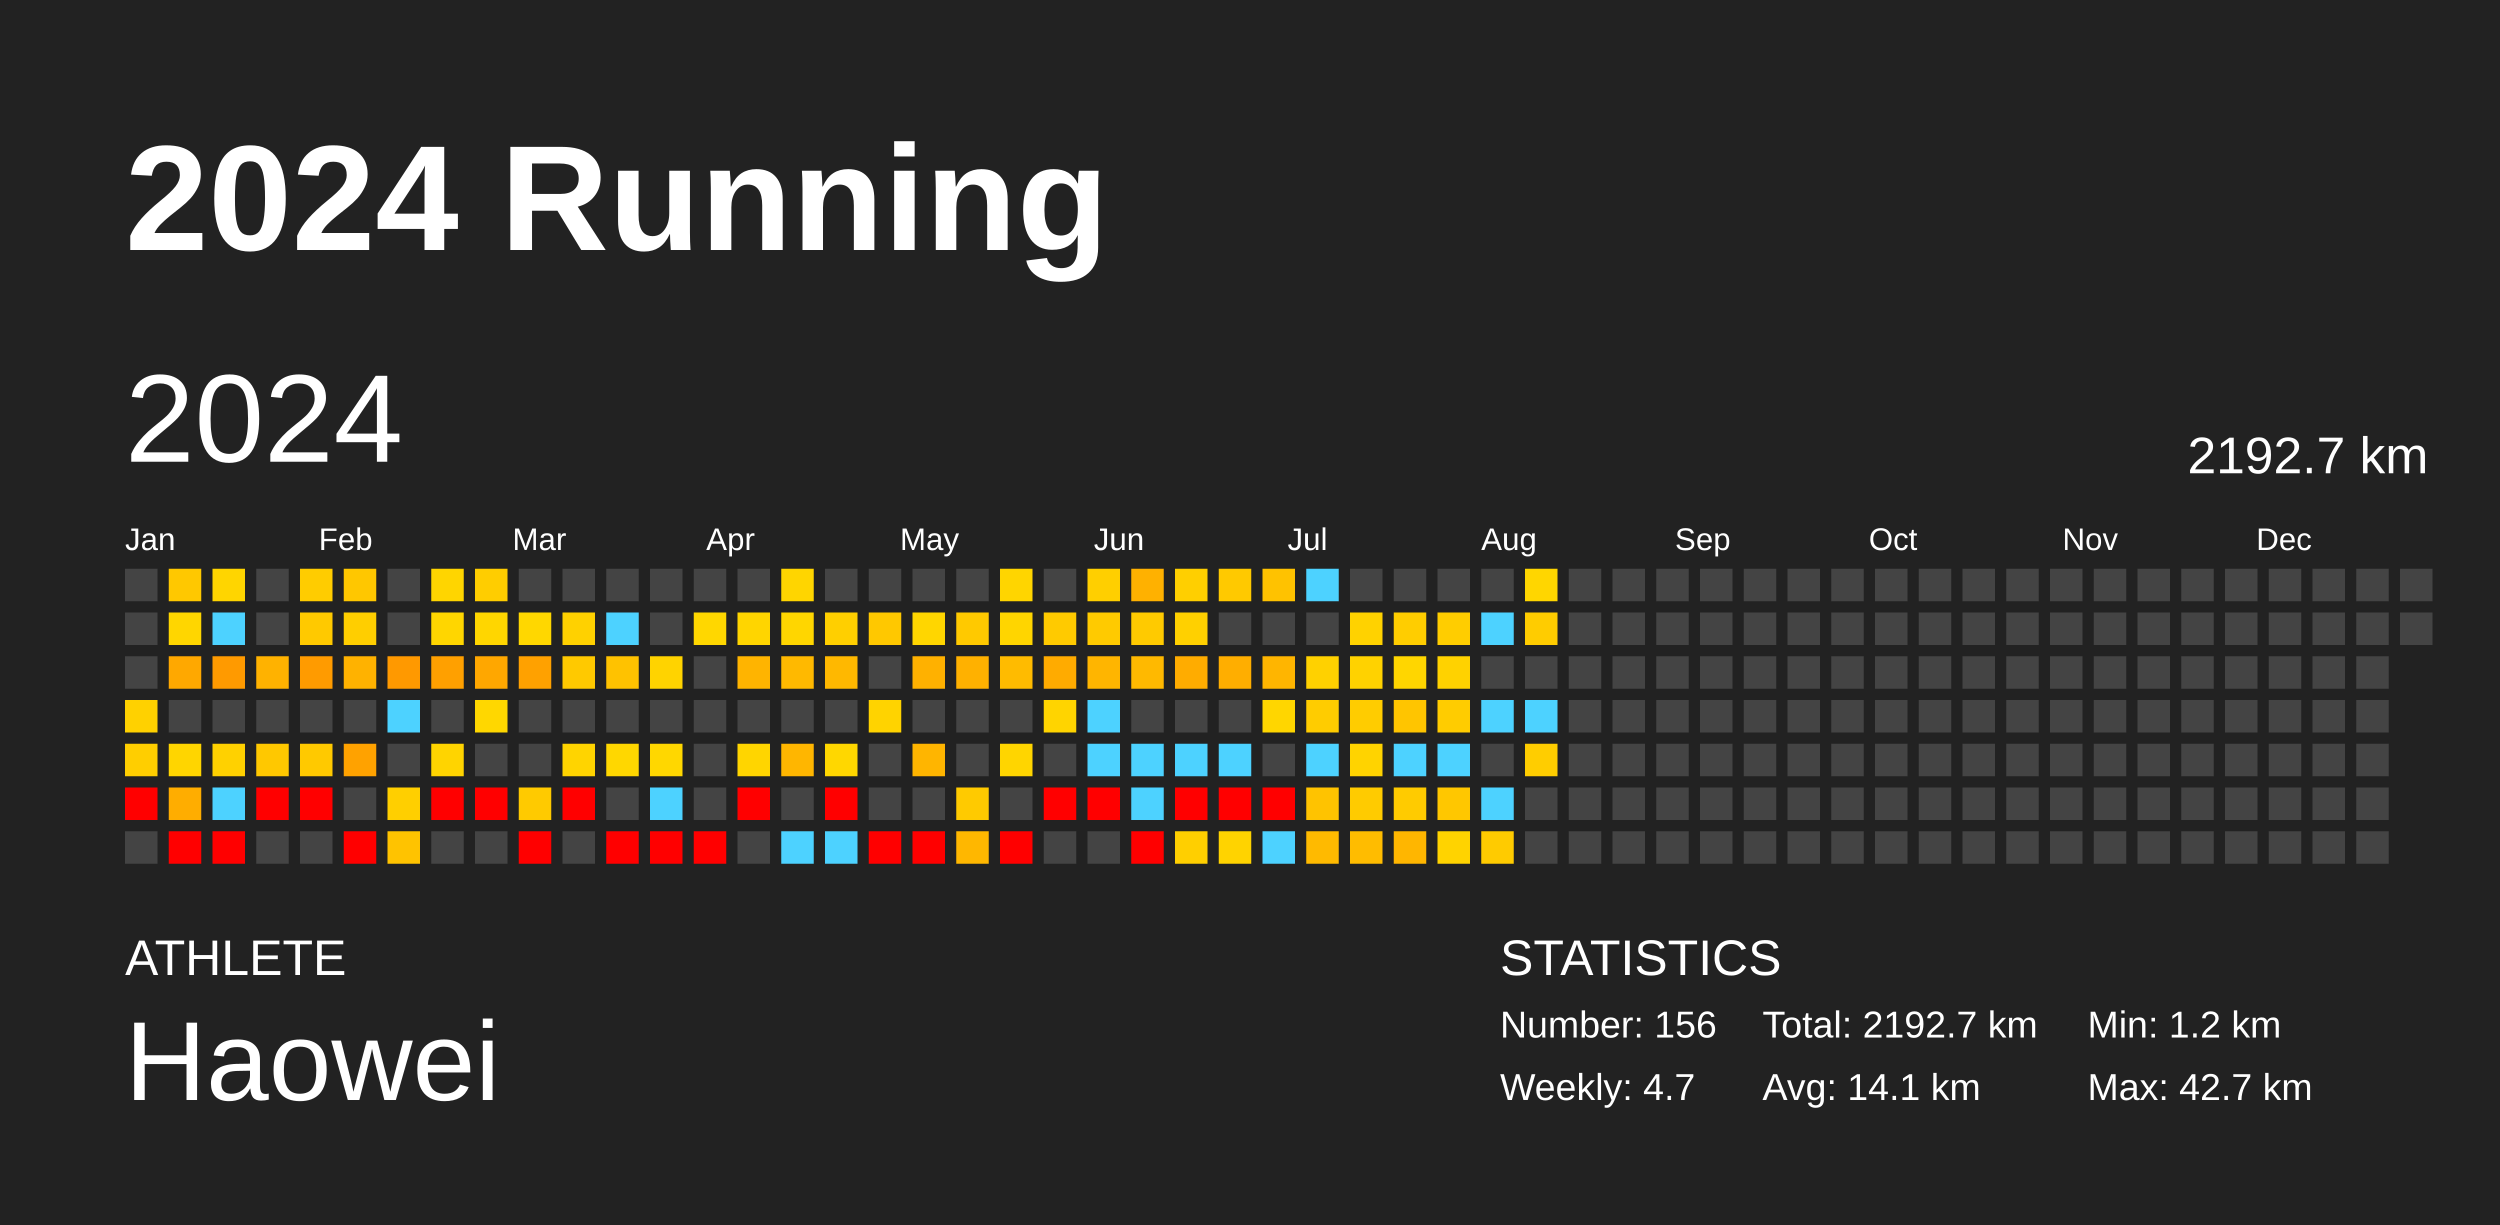
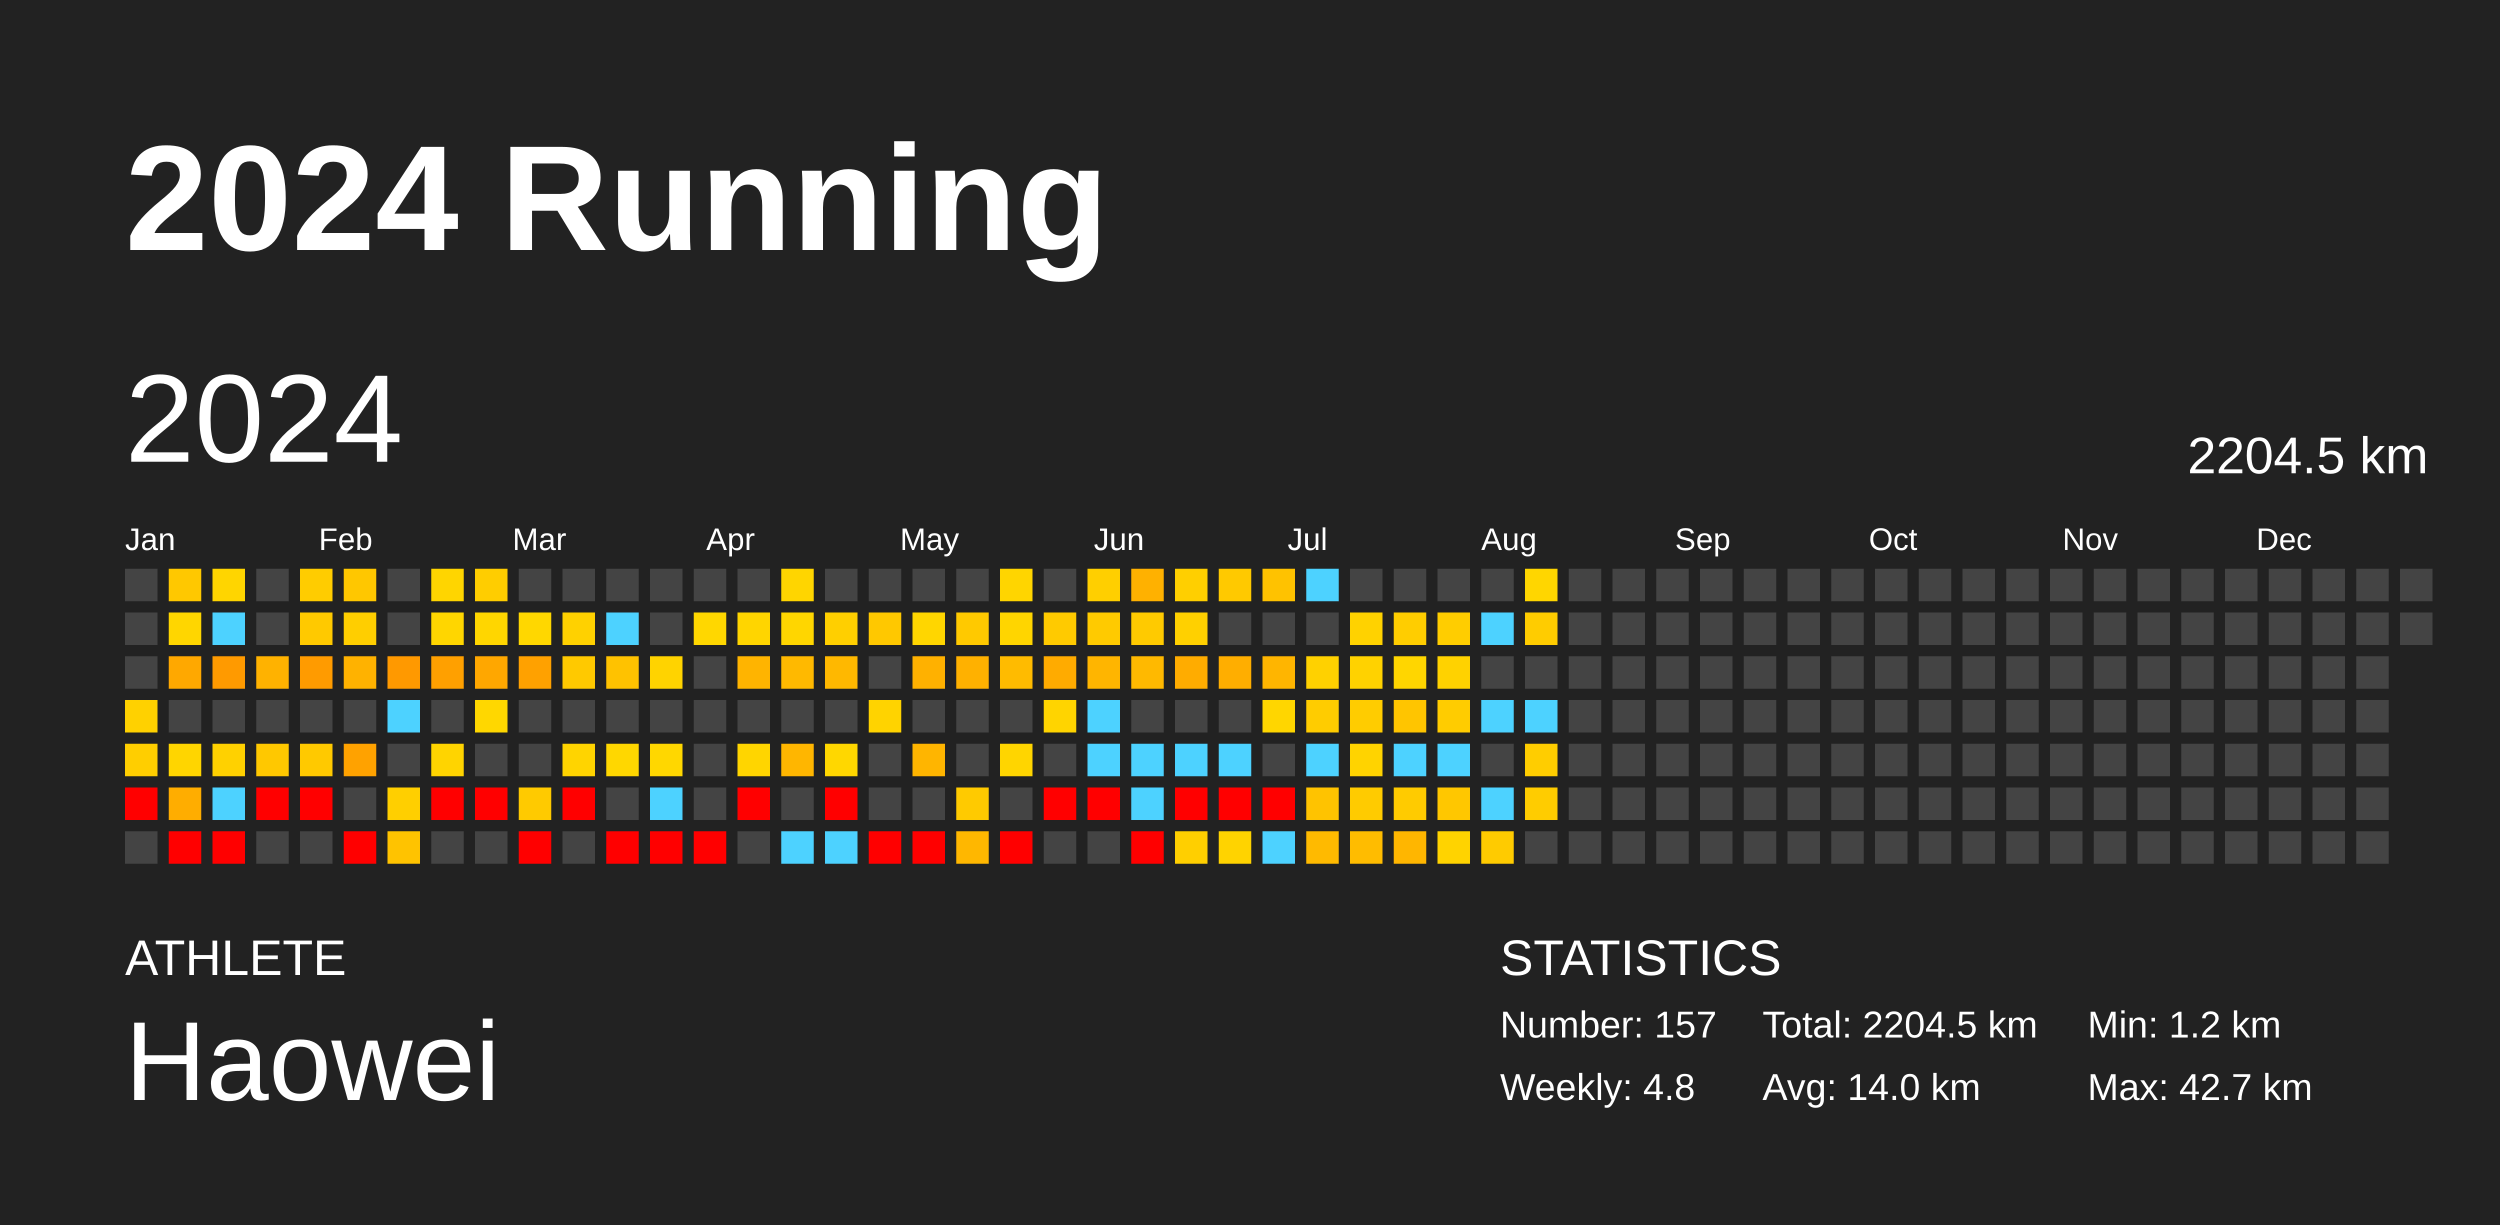
<svg xmlns="http://www.w3.org/2000/svg" baseProfile="full" height="98mm" version="1.1" viewBox="0,0,200,98" width="200mm">
  <defs />
  <rect fill="#222222" height="98" width="200" x="0" y="0" />
  <text fill="#FFFFFF" style="font-size:12px; font-family:Arial; font-weight:bold;" x="10" y="20">2024 Running</text>
  <text fill="#FFFFFF" style="font-size:4px; font-family:Arial" x="10" y="78">ATHLETE</text>
  <text fill="#FFFFFF" style="font-size:9px; font-family:Arial" x="10" y="88">Haowei</text>
  <text fill="#FFFFFF" style="font-size:4px; font-family:Arial" x="120" y="78">STATISTICS</text>
-   <text fill="#FFFFFF" style="font-size:3px; font-family:Arial" x="120" y="83">Number: 156</text>
-   <text fill="#FFFFFF" style="font-size:3px; font-family:Arial" x="120" y="88">Weekly: 4.7</text>
-   <text fill="#FFFFFF" style="font-size:3px; font-family:Arial" x="141" y="83">Total: 2192.7 km</text>
-   <text fill="#FFFFFF" style="font-size:3px; font-family:Arial" x="141" y="88">Avg: 14.1 km</text>
+   <text fill="#FFFFFF" style="font-size:3px; font-family:Arial" x="120" y="83">Number: 157</text>
+   <text fill="#FFFFFF" style="font-size:3px; font-family:Arial" x="120" y="88">Weekly: 4.8</text>
+   <text fill="#FFFFFF" style="font-size:3px; font-family:Arial" x="141" y="83">Total: 2204.5 km</text>
+   <text fill="#FFFFFF" style="font-size:3px; font-family:Arial" x="141" y="88">Avg: 14.0 km</text>
  <text fill="#FFFFFF" style="font-size:3px; font-family:Arial" x="167" y="83">Min: 1.2 km</text>
  <text fill="#FFFFFF" style="font-size:3px; font-family:Arial" x="167" y="88">Max: 42.7 km</text>
  <text dominant-baseline="hanging" fill="#FFFFFF" style="font-size:10.0px; font-family:Arial;" x="10" y="30">2024</text>
-   <text dominant-baseline="hanging" fill="#FFFFFF" style="font-size:4.125px; font-family:Arial;" x="175" y="35">2192.7 km</text>
+   <text dominant-baseline="hanging" fill="#FFFFFF" style="font-size:4.125px; font-family:Arial;" x="175" y="35">2204.5 km</text>
  <text fill="#FFFFFF" style="font-size:2.5px; font-family:Arial" x="10.0" y="44">Jan</text>
  <text fill="#FFFFFF" style="font-size:2.5px; font-family:Arial" x="25.5" y="44">Feb</text>
  <text fill="#FFFFFF" style="font-size:2.5px; font-family:Arial" x="41.0" y="44">Mar</text>
  <text fill="#FFFFFF" style="font-size:2.5px; font-family:Arial" x="56.5" y="44">Apr</text>
  <text fill="#FFFFFF" style="font-size:2.5px; font-family:Arial" x="72.0" y="44">May</text>
  <text fill="#FFFFFF" style="font-size:2.5px; font-family:Arial" x="87.5" y="44">Jun</text>
  <text fill="#FFFFFF" style="font-size:2.5px; font-family:Arial" x="103.0" y="44">Jul</text>
  <text fill="#FFFFFF" style="font-size:2.5px; font-family:Arial" x="118.5" y="44">Aug</text>
  <text fill="#FFFFFF" style="font-size:2.5px; font-family:Arial" x="134.0" y="44">Sep</text>
  <text fill="#FFFFFF" style="font-size:2.5px; font-family:Arial" x="149.5" y="44">Oct</text>
  <text fill="#FFFFFF" style="font-size:2.5px; font-family:Arial" x="165.0" y="44">Nov</text>
  <text fill="#FFFFFF" style="font-size:2.5px; font-family:Arial" x="180.5" y="44">Dec</text>
  <rect fill="#444444" height="2.6" width="2.6" x="10.0" y="45.5" />
  <rect fill="#444444" height="2.6" width="2.6" x="10.0" y="49.0" />
  <rect fill="#444444" height="2.6" width="2.6" x="10.0" y="52.5" />
  <rect fill="#ffd100" height="2.6" width="2.6" x="10.0" y="56.0" />
  <rect fill="#ffce00" height="2.6" width="2.6" x="10.0" y="59.5" />
  <rect fill="red" height="2.6" width="2.6" x="10.0" y="63.0" />
  <rect fill="#444444" height="2.6" width="2.6" x="10.0" y="66.5" />
  <rect fill="#ffc800" height="2.6" width="2.6" x="13.5" y="45.5" />
  <rect fill="#ffd600" height="2.6" width="2.6" x="13.5" y="49.0" />
  <rect fill="#ffa800" height="2.6" width="2.6" x="13.5" y="52.5" />
  <rect fill="#444444" height="2.6" width="2.6" x="13.5" y="56.0" />
  <rect fill="#ffd500" height="2.6" width="2.6" x="13.5" y="59.5" />
  <rect fill="#ffad00" height="2.6" width="2.6" x="13.5" y="63.0" />
  <rect fill="red" height="2.6" width="2.6" x="13.5" y="66.5" />
  <rect fill="#ffd500" height="2.6" width="2.6" x="17.0" y="45.5" />
  <rect fill="#4dd2ff" height="2.6" width="2.6" x="17.0" y="49.0" />
  <rect fill="#ff9a00" height="2.6" width="2.6" x="17.0" y="52.5" />
  <rect fill="#444444" height="2.6" width="2.6" x="17.0" y="56.0" />
  <rect fill="#ffd100" height="2.6" width="2.6" x="17.0" y="59.5" />
  <rect fill="#4dd2ff" height="2.6" width="2.6" x="17.0" y="63.0" />
  <rect fill="red" height="2.6" width="2.6" x="17.0" y="66.5" />
  <rect fill="#444444" height="2.6" width="2.6" x="20.5" y="45.5" />
  <rect fill="#444444" height="2.6" width="2.6" x="20.5" y="49.0" />
  <rect fill="#ffb200" height="2.6" width="2.6" x="20.5" y="52.5" />
  <rect fill="#444444" height="2.6" width="2.6" x="20.5" y="56.0" />
  <rect fill="#ffc800" height="2.6" width="2.6" x="20.5" y="59.5" />
  <rect fill="red" height="2.6" width="2.6" x="20.5" y="63.0" />
  <rect fill="#444444" height="2.6" width="2.6" x="20.5" y="66.5" />
  <rect fill="#ffcc00" height="2.6" width="2.6" x="24.0" y="45.5" />
  <rect fill="#ffc900" height="2.6" width="2.6" x="24.0" y="49.0" />
  <rect fill="#ff9b00" height="2.6" width="2.6" x="24.0" y="52.5" />
  <rect fill="#444444" height="2.6" width="2.6" x="24.0" y="56.0" />
  <rect fill="#ffc900" height="2.6" width="2.6" x="24.0" y="59.5" />
  <rect fill="red" height="2.6" width="2.6" x="24.0" y="63.0" />
  <rect fill="#444444" height="2.6" width="2.6" x="24.0" y="66.5" />
  <rect fill="#ffc700" height="2.6" width="2.6" x="27.5" y="45.5" />
  <rect fill="#ffce00" height="2.6" width="2.6" x="27.5" y="49.0" />
  <rect fill="#ffb200" height="2.6" width="2.6" x="27.5" y="52.5" />
  <rect fill="#444444" height="2.6" width="2.6" x="27.5" y="56.0" />
  <rect fill="#ffa200" height="2.6" width="2.6" x="27.5" y="59.5" />
  <rect fill="#444444" height="2.6" width="2.6" x="27.5" y="63.0" />
  <rect fill="red" height="2.6" width="2.6" x="27.5" y="66.5" />
  <rect fill="#444444" height="2.6" width="2.6" x="31.0" y="45.5" />
  <rect fill="#444444" height="2.6" width="2.6" x="31.0" y="49.0" />
  <rect fill="#ff9900" height="2.6" width="2.6" x="31.0" y="52.5" />
  <rect fill="#4dd2ff" height="2.6" width="2.6" x="31.0" y="56.0" />
  <rect fill="#444444" height="2.6" width="2.6" x="31.0" y="59.5" />
  <rect fill="#ffcf00" height="2.6" width="2.6" x="31.0" y="63.0" />
  <rect fill="#ffc300" height="2.6" width="2.6" x="31.0" y="66.5" />
  <rect fill="#ffd500" height="2.6" width="2.6" x="34.5" y="45.5" />
  <rect fill="#ffd600" height="2.6" width="2.6" x="34.5" y="49.0" />
  <rect fill="#ffa000" height="2.6" width="2.6" x="34.5" y="52.5" />
  <rect fill="#444444" height="2.6" width="2.6" x="34.5" y="56.0" />
  <rect fill="#ffd400" height="2.6" width="2.6" x="34.5" y="59.5" />
  <rect fill="red" height="2.6" width="2.6" x="34.5" y="63.0" />
  <rect fill="#444444" height="2.6" width="2.6" x="34.5" y="66.5" />
  <rect fill="#ffcd00" height="2.6" width="2.6" x="38.0" y="45.5" />
  <rect fill="#ffd600" height="2.6" width="2.6" x="38.0" y="49.0" />
  <rect fill="#ffa700" height="2.6" width="2.6" x="38.0" y="52.5" />
  <rect fill="#ffd700" height="2.6" width="2.6" x="38.0" y="56.0" />
  <rect fill="#444444" height="2.6" width="2.6" x="38.0" y="59.5" />
  <rect fill="red" height="2.6" width="2.6" x="38.0" y="63.0" />
  <rect fill="#444444" height="2.6" width="2.6" x="38.0" y="66.5" />
  <rect fill="#444444" height="2.6" width="2.6" x="41.5" y="45.5" />
  <rect fill="#ffd700" height="2.6" width="2.6" x="41.5" y="49.0" />
  <rect fill="#ffa100" height="2.6" width="2.6" x="41.5" y="52.5" />
  <rect fill="#444444" height="2.6" width="2.6" x="41.5" y="56.0" />
  <rect fill="#444444" height="2.6" width="2.6" x="41.5" y="59.5" />
  <rect fill="#ffca00" height="2.6" width="2.6" x="41.5" y="63.0" />
  <rect fill="red" height="2.6" width="2.6" x="41.5" y="66.5" />
  <rect fill="#444444" height="2.6" width="2.6" x="45.0" y="45.5" />
  <rect fill="#ffd100" height="2.6" width="2.6" x="45.0" y="49.0" />
  <rect fill="#ffc900" height="2.6" width="2.6" x="45.0" y="52.5" />
  <rect fill="#444444" height="2.6" width="2.6" x="45.0" y="56.0" />
  <rect fill="#ffd400" height="2.6" width="2.6" x="45.0" y="59.5" />
  <rect fill="red" height="2.6" width="2.6" x="45.0" y="63.0" />
  <rect fill="#444444" height="2.6" width="2.6" x="45.0" y="66.5" />
  <rect fill="#444444" height="2.6" width="2.6" x="48.5" y="45.5" />
  <rect fill="#4dd2ff" height="2.6" width="2.6" x="48.5" y="49.0" />
  <rect fill="#ffc200" height="2.6" width="2.6" x="48.5" y="52.5" />
  <rect fill="#444444" height="2.6" width="2.6" x="48.5" y="56.0" />
  <rect fill="#ffd700" height="2.6" width="2.6" x="48.5" y="59.5" />
  <rect fill="#444444" height="2.6" width="2.6" x="48.5" y="63.0" />
  <rect fill="red" height="2.6" width="2.6" x="48.5" y="66.5" />
  <rect fill="#444444" height="2.6" width="2.6" x="52.0" y="45.5" />
  <rect fill="#444444" height="2.6" width="2.6" x="52.0" y="49.0" />
  <rect fill="#ffd300" height="2.6" width="2.6" x="52.0" y="52.5" />
  <rect fill="#444444" height="2.6" width="2.6" x="52.0" y="56.0" />
  <rect fill="#ffd700" height="2.6" width="2.6" x="52.0" y="59.5" />
  <rect fill="#4dd2ff" height="2.6" width="2.6" x="52.0" y="63.0" />
  <rect fill="red" height="2.6" width="2.6" x="52.0" y="66.5" />
  <rect fill="#444444" height="2.6" width="2.6" x="55.5" y="45.5" />
  <rect fill="#ffd700" height="2.6" width="2.6" x="55.5" y="49.0" />
  <rect fill="#444444" height="2.6" width="2.6" x="55.5" y="52.5" />
  <rect fill="#444444" height="2.6" width="2.6" x="55.5" y="56.0" />
  <rect fill="#444444" height="2.6" width="2.6" x="55.5" y="59.5" />
  <rect fill="#444444" height="2.6" width="2.6" x="55.5" y="63.0" />
  <rect fill="red" height="2.6" width="2.6" x="55.5" y="66.5" />
  <rect fill="#444444" height="2.6" width="2.6" x="59.0" y="45.5" />
  <rect fill="#ffd500" height="2.6" width="2.6" x="59.0" y="49.0" />
  <rect fill="#ffb400" height="2.6" width="2.6" x="59.0" y="52.5" />
  <rect fill="#444444" height="2.6" width="2.6" x="59.0" y="56.0" />
  <rect fill="#ffd500" height="2.6" width="2.6" x="59.0" y="59.5" />
  <rect fill="red" height="2.6" width="2.6" x="59.0" y="63.0" />
  <rect fill="#444444" height="2.6" width="2.6" x="59.0" y="66.5" />
  <rect fill="#ffd500" height="2.6" width="2.6" x="62.5" y="45.5" />
  <rect fill="#ffd600" height="2.6" width="2.6" x="62.5" y="49.0" />
  <rect fill="#ffb900" height="2.6" width="2.6" x="62.5" y="52.5" />
  <rect fill="#444444" height="2.6" width="2.6" x="62.5" y="56.0" />
  <rect fill="#ffb600" height="2.6" width="2.6" x="62.5" y="59.5" />
  <rect fill="#444444" height="2.6" width="2.6" x="62.5" y="63.0" />
  <rect fill="#4dd2ff" height="2.6" width="2.6" x="62.5" y="66.5" />
  <rect fill="#444444" height="2.6" width="2.6" x="66.0" y="45.5" />
  <rect fill="#ffcf00" height="2.6" width="2.6" x="66.0" y="49.0" />
  <rect fill="#ffb800" height="2.6" width="2.6" x="66.0" y="52.5" />
  <rect fill="#444444" height="2.6" width="2.6" x="66.0" y="56.0" />
  <rect fill="#ffd700" height="2.6" width="2.6" x="66.0" y="59.5" />
  <rect fill="red" height="2.6" width="2.6" x="66.0" y="63.0" />
  <rect fill="#4dd2ff" height="2.6" width="2.6" x="66.0" y="66.5" />
  <rect fill="#444444" height="2.6" width="2.6" x="69.5" y="45.5" />
  <rect fill="#ffc800" height="2.6" width="2.6" x="69.5" y="49.0" />
  <rect fill="#444444" height="2.6" width="2.6" x="69.5" y="52.5" />
  <rect fill="#ffd300" height="2.6" width="2.6" x="69.5" y="56.0" />
  <rect fill="#444444" height="2.6" width="2.6" x="69.5" y="59.5" />
  <rect fill="#444444" height="2.6" width="2.6" x="69.5" y="63.0" />
  <rect fill="red" height="2.6" width="2.6" x="69.5" y="66.5" />
  <rect fill="#444444" height="2.6" width="2.6" x="73.0" y="45.5" />
  <rect fill="#ffd600" height="2.6" width="2.6" x="73.0" y="49.0" />
  <rect fill="#ffb100" height="2.6" width="2.6" x="73.0" y="52.5" />
  <rect fill="#444444" height="2.6" width="2.6" x="73.0" y="56.0" />
  <rect fill="#ffb500" height="2.6" width="2.6" x="73.0" y="59.5" />
  <rect fill="#444444" height="2.6" width="2.6" x="73.0" y="63.0" />
  <rect fill="red" height="2.6" width="2.6" x="73.0" y="66.5" />
  <rect fill="#444444" height="2.6" width="2.6" x="76.5" y="45.5" />
  <rect fill="#ffc900" height="2.6" width="2.6" x="76.5" y="49.0" />
  <rect fill="#ffb100" height="2.6" width="2.6" x="76.5" y="52.5" />
  <rect fill="#444444" height="2.6" width="2.6" x="76.5" y="56.0" />
  <rect fill="#444444" height="2.6" width="2.6" x="76.5" y="59.5" />
  <rect fill="#ffca00" height="2.6" width="2.6" x="76.5" y="63.0" />
  <rect fill="#ffb700" height="2.6" width="2.6" x="76.5" y="66.5" />
  <rect fill="#ffd500" height="2.6" width="2.6" x="80.0" y="45.5" />
  <rect fill="#ffd500" height="2.6" width="2.6" x="80.0" y="49.0" />
  <rect fill="#ffbb00" height="2.6" width="2.6" x="80.0" y="52.5" />
  <rect fill="#444444" height="2.6" width="2.6" x="80.0" y="56.0" />
  <rect fill="#ffd500" height="2.6" width="2.6" x="80.0" y="59.5" />
  <rect fill="#444444" height="2.6" width="2.6" x="80.0" y="63.0" />
  <rect fill="red" height="2.6" width="2.6" x="80.0" y="66.5" />
  <rect fill="#444444" height="2.6" width="2.6" x="83.5" y="45.5" />
  <rect fill="#ffca00" height="2.6" width="2.6" x="83.5" y="49.0" />
  <rect fill="#ffab00" height="2.6" width="2.6" x="83.5" y="52.5" />
  <rect fill="#ffd400" height="2.6" width="2.6" x="83.5" y="56.0" />
  <rect fill="#444444" height="2.6" width="2.6" x="83.5" y="59.5" />
  <rect fill="red" height="2.6" width="2.6" x="83.5" y="63.0" />
  <rect fill="#444444" height="2.6" width="2.6" x="83.5" y="66.5" />
  <rect fill="#ffcf00" height="2.6" width="2.6" x="87.0" y="45.5" />
  <rect fill="#ffca00" height="2.6" width="2.6" x="87.0" y="49.0" />
  <rect fill="#ffb500" height="2.6" width="2.6" x="87.0" y="52.5" />
  <rect fill="#4dd2ff" height="2.6" width="2.6" x="87.0" y="56.0" />
  <rect fill="#4dd2ff" height="2.6" width="2.6" x="87.0" y="59.5" />
  <rect fill="red" height="2.6" width="2.6" x="87.0" y="63.0" />
  <rect fill="#444444" height="2.6" width="2.6" x="87.0" y="66.5" />
  <rect fill="#ffb100" height="2.6" width="2.6" x="90.5" y="45.5" />
  <rect fill="#ffca00" height="2.6" width="2.6" x="90.5" y="49.0" />
  <rect fill="#ffb900" height="2.6" width="2.6" x="90.5" y="52.5" />
  <rect fill="#444444" height="2.6" width="2.6" x="90.5" y="56.0" />
  <rect fill="#4dd2ff" height="2.6" width="2.6" x="90.5" y="59.5" />
  <rect fill="#4dd2ff" height="2.6" width="2.6" x="90.5" y="63.0" />
  <rect fill="red" height="2.6" width="2.6" x="90.5" y="66.5" />
  <rect fill="#ffcf00" height="2.6" width="2.6" x="94.0" y="45.5" />
  <rect fill="#ffd000" height="2.6" width="2.6" x="94.0" y="49.0" />
  <rect fill="#ffac00" height="2.6" width="2.6" x="94.0" y="52.5" />
  <rect fill="#444444" height="2.6" width="2.6" x="94.0" y="56.0" />
  <rect fill="#4dd2ff" height="2.6" width="2.6" x="94.0" y="59.5" />
  <rect fill="red" height="2.6" width="2.6" x="94.0" y="63.0" />
  <rect fill="#ffcf00" height="2.6" width="2.6" x="94.0" y="66.5" />
  <rect fill="#ffc900" height="2.6" width="2.6" x="97.5" y="45.5" />
  <rect fill="#444444" height="2.6" width="2.6" x="97.5" y="49.0" />
  <rect fill="#ffae00" height="2.6" width="2.6" x="97.5" y="52.5" />
  <rect fill="#444444" height="2.6" width="2.6" x="97.5" y="56.0" />
  <rect fill="#4dd2ff" height="2.6" width="2.6" x="97.5" y="59.5" />
  <rect fill="red" height="2.6" width="2.6" x="97.5" y="63.0" />
  <rect fill="#ffd300" height="2.6" width="2.6" x="97.5" y="66.5" />
  <rect fill="#ffc200" height="2.6" width="2.6" x="101.0" y="45.5" />
  <rect fill="#444444" height="2.6" width="2.6" x="101.0" y="49.0" />
  <rect fill="#ffb500" height="2.6" width="2.6" x="101.0" y="52.5" />
  <rect fill="#ffd600" height="2.6" width="2.6" x="101.0" y="56.0" />
  <rect fill="#444444" height="2.6" width="2.6" x="101.0" y="59.5" />
  <rect fill="red" height="2.6" width="2.6" x="101.0" y="63.0" />
  <rect fill="#4dd2ff" height="2.6" width="2.6" x="101.0" y="66.5" />
  <rect fill="#4dd2ff" height="2.6" width="2.6" x="104.5" y="45.5" />
  <rect fill="#444444" height="2.6" width="2.6" x="104.5" y="49.0" />
  <rect fill="#ffd100" height="2.6" width="2.6" x="104.5" y="52.5" />
  <rect fill="#ffcc00" height="2.6" width="2.6" x="104.5" y="56.0" />
  <rect fill="#4dd2ff" height="2.6" width="2.6" x="104.5" y="59.5" />
  <rect fill="#ffc300" height="2.6" width="2.6" x="104.5" y="63.0" />
  <rect fill="#ffba00" height="2.6" width="2.6" x="104.5" y="66.5" />
  <rect fill="#444444" height="2.6" width="2.6" x="108.0" y="45.5" />
  <rect fill="#ffd200" height="2.6" width="2.6" x="108.0" y="49.0" />
  <rect fill="#ffd200" height="2.6" width="2.6" x="108.0" y="52.5" />
  <rect fill="#ffcc00" height="2.6" width="2.6" x="108.0" y="56.0" />
  <rect fill="#ffd300" height="2.6" width="2.6" x="108.0" y="59.5" />
  <rect fill="#ffcb00" height="2.6" width="2.6" x="108.0" y="63.0" />
  <rect fill="#ffbc00" height="2.6" width="2.6" x="108.0" y="66.5" />
  <rect fill="#444444" height="2.6" width="2.6" x="111.5" y="45.5" />
  <rect fill="#ffcd00" height="2.6" width="2.6" x="111.5" y="49.0" />
  <rect fill="#ffd600" height="2.6" width="2.6" x="111.5" y="52.5" />
  <rect fill="#ffc500" height="2.6" width="2.6" x="111.5" y="56.0" />
  <rect fill="#4dd2ff" height="2.6" width="2.6" x="111.5" y="59.5" />
  <rect fill="#ffcb00" height="2.6" width="2.6" x="111.5" y="63.0" />
  <rect fill="#ffb600" height="2.6" width="2.6" x="111.5" y="66.5" />
  <rect fill="#444444" height="2.6" width="2.6" x="115.0" y="45.5" />
  <rect fill="#ffcd00" height="2.6" width="2.6" x="115.0" y="49.0" />
  <rect fill="#ffd200" height="2.6" width="2.6" x="115.0" y="52.5" />
  <rect fill="#ffcc00" height="2.6" width="2.6" x="115.0" y="56.0" />
  <rect fill="#4dd2ff" height="2.6" width="2.6" x="115.0" y="59.5" />
  <rect fill="#ffc700" height="2.6" width="2.6" x="115.0" y="63.0" />
  <rect fill="#ffd300" height="2.6" width="2.6" x="115.0" y="66.5" />
  <rect fill="#444444" height="2.6" width="2.6" x="118.5" y="45.5" />
  <rect fill="#4dd2ff" height="2.6" width="2.6" x="118.5" y="49.0" />
  <rect fill="#444444" height="2.6" width="2.6" x="118.5" y="52.5" />
  <rect fill="#4dd2ff" height="2.6" width="2.6" x="118.5" y="56.0" />
  <rect fill="#444444" height="2.6" width="2.6" x="118.5" y="59.5" />
  <rect fill="#4dd2ff" height="2.6" width="2.6" x="118.5" y="63.0" />
  <rect fill="#ffcb00" height="2.6" width="2.6" x="118.5" y="66.5" />
  <rect fill="#ffd600" height="2.6" width="2.6" x="122.0" y="45.5" />
  <rect fill="#ffcc00" height="2.6" width="2.6" x="122.0" y="49.0" />
  <rect fill="#444444" height="2.6" width="2.6" x="122.0" y="52.5" />
  <rect fill="#4dd2ff" height="2.6" width="2.6" x="122.0" y="56.0" />
  <rect fill="#ffcd00" height="2.6" width="2.6" x="122.0" y="59.5" />
-   <rect fill="#444444" height="2.6" width="2.6" x="122.0" y="63.0" />
+   <rect fill="#ffcc00" height="2.6" width="2.6" x="122.0" y="63.0" />
  <rect fill="#444444" height="2.6" width="2.6" x="122.0" y="66.5" />
  <rect fill="#444444" height="2.6" width="2.6" x="125.5" y="45.5" />
  <rect fill="#444444" height="2.6" width="2.6" x="125.5" y="49.0" />
  <rect fill="#444444" height="2.6" width="2.6" x="125.5" y="52.5" />
  <rect fill="#444444" height="2.6" width="2.6" x="125.5" y="56.0" />
  <rect fill="#444444" height="2.6" width="2.6" x="125.5" y="59.5" />
  <rect fill="#444444" height="2.6" width="2.6" x="125.5" y="63.0" />
  <rect fill="#444444" height="2.6" width="2.6" x="125.5" y="66.5" />
  <rect fill="#444444" height="2.6" width="2.6" x="129.0" y="45.5" />
  <rect fill="#444444" height="2.6" width="2.6" x="129.0" y="49.0" />
  <rect fill="#444444" height="2.6" width="2.6" x="129.0" y="52.5" />
  <rect fill="#444444" height="2.6" width="2.6" x="129.0" y="56.0" />
  <rect fill="#444444" height="2.6" width="2.6" x="129.0" y="59.5" />
  <rect fill="#444444" height="2.6" width="2.6" x="129.0" y="63.0" />
  <rect fill="#444444" height="2.6" width="2.6" x="129.0" y="66.5" />
  <rect fill="#444444" height="2.6" width="2.6" x="132.5" y="45.5" />
  <rect fill="#444444" height="2.6" width="2.6" x="132.5" y="49.0" />
  <rect fill="#444444" height="2.6" width="2.6" x="132.5" y="52.5" />
  <rect fill="#444444" height="2.6" width="2.6" x="132.5" y="56.0" />
  <rect fill="#444444" height="2.6" width="2.6" x="132.5" y="59.5" />
  <rect fill="#444444" height="2.6" width="2.6" x="132.5" y="63.0" />
  <rect fill="#444444" height="2.6" width="2.6" x="132.5" y="66.5" />
  <rect fill="#444444" height="2.6" width="2.6" x="136.0" y="45.5" />
  <rect fill="#444444" height="2.6" width="2.6" x="136.0" y="49.0" />
  <rect fill="#444444" height="2.6" width="2.6" x="136.0" y="52.5" />
  <rect fill="#444444" height="2.6" width="2.6" x="136.0" y="56.0" />
  <rect fill="#444444" height="2.6" width="2.6" x="136.0" y="59.5" />
  <rect fill="#444444" height="2.6" width="2.6" x="136.0" y="63.0" />
  <rect fill="#444444" height="2.6" width="2.6" x="136.0" y="66.5" />
  <rect fill="#444444" height="2.6" width="2.6" x="139.5" y="45.5" />
  <rect fill="#444444" height="2.6" width="2.6" x="139.5" y="49.0" />
  <rect fill="#444444" height="2.6" width="2.6" x="139.5" y="52.5" />
  <rect fill="#444444" height="2.6" width="2.6" x="139.5" y="56.0" />
  <rect fill="#444444" height="2.6" width="2.6" x="139.5" y="59.5" />
  <rect fill="#444444" height="2.6" width="2.6" x="139.5" y="63.0" />
  <rect fill="#444444" height="2.6" width="2.6" x="139.5" y="66.5" />
  <rect fill="#444444" height="2.6" width="2.6" x="143.0" y="45.5" />
  <rect fill="#444444" height="2.6" width="2.6" x="143.0" y="49.0" />
  <rect fill="#444444" height="2.6" width="2.6" x="143.0" y="52.5" />
  <rect fill="#444444" height="2.6" width="2.6" x="143.0" y="56.0" />
  <rect fill="#444444" height="2.6" width="2.6" x="143.0" y="59.5" />
  <rect fill="#444444" height="2.6" width="2.6" x="143.0" y="63.0" />
  <rect fill="#444444" height="2.6" width="2.6" x="143.0" y="66.5" />
  <rect fill="#444444" height="2.6" width="2.6" x="146.5" y="45.5" />
  <rect fill="#444444" height="2.6" width="2.6" x="146.5" y="49.0" />
  <rect fill="#444444" height="2.6" width="2.6" x="146.5" y="52.5" />
  <rect fill="#444444" height="2.6" width="2.6" x="146.5" y="56.0" />
  <rect fill="#444444" height="2.6" width="2.6" x="146.5" y="59.5" />
  <rect fill="#444444" height="2.6" width="2.6" x="146.5" y="63.0" />
  <rect fill="#444444" height="2.6" width="2.6" x="146.5" y="66.5" />
  <rect fill="#444444" height="2.6" width="2.6" x="150.0" y="45.5" />
  <rect fill="#444444" height="2.6" width="2.6" x="150.0" y="49.0" />
  <rect fill="#444444" height="2.6" width="2.6" x="150.0" y="52.5" />
  <rect fill="#444444" height="2.6" width="2.6" x="150.0" y="56.0" />
  <rect fill="#444444" height="2.6" width="2.6" x="150.0" y="59.5" />
  <rect fill="#444444" height="2.6" width="2.6" x="150.0" y="63.0" />
  <rect fill="#444444" height="2.6" width="2.6" x="150.0" y="66.5" />
  <rect fill="#444444" height="2.6" width="2.6" x="153.5" y="45.5" />
  <rect fill="#444444" height="2.6" width="2.6" x="153.5" y="49.0" />
  <rect fill="#444444" height="2.6" width="2.6" x="153.5" y="52.5" />
  <rect fill="#444444" height="2.6" width="2.6" x="153.5" y="56.0" />
  <rect fill="#444444" height="2.6" width="2.6" x="153.5" y="59.5" />
  <rect fill="#444444" height="2.6" width="2.6" x="153.5" y="63.0" />
  <rect fill="#444444" height="2.6" width="2.6" x="153.5" y="66.5" />
  <rect fill="#444444" height="2.6" width="2.6" x="157.0" y="45.5" />
  <rect fill="#444444" height="2.6" width="2.6" x="157.0" y="49.0" />
  <rect fill="#444444" height="2.6" width="2.6" x="157.0" y="52.5" />
  <rect fill="#444444" height="2.6" width="2.6" x="157.0" y="56.0" />
  <rect fill="#444444" height="2.6" width="2.6" x="157.0" y="59.5" />
  <rect fill="#444444" height="2.6" width="2.6" x="157.0" y="63.0" />
  <rect fill="#444444" height="2.6" width="2.6" x="157.0" y="66.5" />
  <rect fill="#444444" height="2.6" width="2.6" x="160.5" y="45.5" />
  <rect fill="#444444" height="2.6" width="2.6" x="160.5" y="49.0" />
  <rect fill="#444444" height="2.6" width="2.6" x="160.5" y="52.5" />
  <rect fill="#444444" height="2.6" width="2.6" x="160.5" y="56.0" />
  <rect fill="#444444" height="2.6" width="2.6" x="160.5" y="59.5" />
  <rect fill="#444444" height="2.6" width="2.6" x="160.5" y="63.0" />
  <rect fill="#444444" height="2.6" width="2.6" x="160.5" y="66.5" />
  <rect fill="#444444" height="2.6" width="2.6" x="164.0" y="45.5" />
  <rect fill="#444444" height="2.6" width="2.6" x="164.0" y="49.0" />
  <rect fill="#444444" height="2.6" width="2.6" x="164.0" y="52.5" />
  <rect fill="#444444" height="2.6" width="2.6" x="164.0" y="56.0" />
  <rect fill="#444444" height="2.6" width="2.6" x="164.0" y="59.5" />
  <rect fill="#444444" height="2.6" width="2.6" x="164.0" y="63.0" />
  <rect fill="#444444" height="2.6" width="2.6" x="164.0" y="66.5" />
  <rect fill="#444444" height="2.6" width="2.6" x="167.5" y="45.5" />
  <rect fill="#444444" height="2.6" width="2.6" x="167.5" y="49.0" />
  <rect fill="#444444" height="2.6" width="2.6" x="167.5" y="52.5" />
  <rect fill="#444444" height="2.6" width="2.6" x="167.5" y="56.0" />
  <rect fill="#444444" height="2.6" width="2.6" x="167.5" y="59.5" />
  <rect fill="#444444" height="2.6" width="2.6" x="167.5" y="63.0" />
  <rect fill="#444444" height="2.6" width="2.6" x="167.5" y="66.5" />
  <rect fill="#444444" height="2.6" width="2.6" x="171.0" y="45.5" />
  <rect fill="#444444" height="2.6" width="2.6" x="171.0" y="49.0" />
  <rect fill="#444444" height="2.6" width="2.6" x="171.0" y="52.5" />
  <rect fill="#444444" height="2.6" width="2.6" x="171.0" y="56.0" />
  <rect fill="#444444" height="2.6" width="2.6" x="171.0" y="59.5" />
  <rect fill="#444444" height="2.6" width="2.6" x="171.0" y="63.0" />
  <rect fill="#444444" height="2.6" width="2.6" x="171.0" y="66.5" />
  <rect fill="#444444" height="2.6" width="2.6" x="174.5" y="45.5" />
  <rect fill="#444444" height="2.6" width="2.6" x="174.5" y="49.0" />
  <rect fill="#444444" height="2.6" width="2.6" x="174.5" y="52.5" />
  <rect fill="#444444" height="2.6" width="2.6" x="174.5" y="56.0" />
  <rect fill="#444444" height="2.6" width="2.6" x="174.5" y="59.5" />
  <rect fill="#444444" height="2.6" width="2.6" x="174.5" y="63.0" />
  <rect fill="#444444" height="2.6" width="2.6" x="174.5" y="66.5" />
  <rect fill="#444444" height="2.6" width="2.6" x="178.0" y="45.5" />
  <rect fill="#444444" height="2.6" width="2.6" x="178.0" y="49.0" />
  <rect fill="#444444" height="2.6" width="2.6" x="178.0" y="52.5" />
  <rect fill="#444444" height="2.6" width="2.6" x="178.0" y="56.0" />
  <rect fill="#444444" height="2.6" width="2.6" x="178.0" y="59.5" />
  <rect fill="#444444" height="2.6" width="2.6" x="178.0" y="63.0" />
  <rect fill="#444444" height="2.6" width="2.6" x="178.0" y="66.5" />
  <rect fill="#444444" height="2.6" width="2.6" x="181.5" y="45.5" />
  <rect fill="#444444" height="2.6" width="2.6" x="181.5" y="49.0" />
  <rect fill="#444444" height="2.6" width="2.6" x="181.5" y="52.5" />
  <rect fill="#444444" height="2.6" width="2.6" x="181.5" y="56.0" />
  <rect fill="#444444" height="2.6" width="2.6" x="181.5" y="59.5" />
  <rect fill="#444444" height="2.6" width="2.6" x="181.5" y="63.0" />
  <rect fill="#444444" height="2.6" width="2.6" x="181.5" y="66.5" />
  <rect fill="#444444" height="2.6" width="2.6" x="185.0" y="45.5" />
  <rect fill="#444444" height="2.6" width="2.6" x="185.0" y="49.0" />
  <rect fill="#444444" height="2.6" width="2.6" x="185.0" y="52.5" />
  <rect fill="#444444" height="2.6" width="2.6" x="185.0" y="56.0" />
  <rect fill="#444444" height="2.6" width="2.6" x="185.0" y="59.5" />
  <rect fill="#444444" height="2.6" width="2.6" x="185.0" y="63.0" />
  <rect fill="#444444" height="2.6" width="2.6" x="185.0" y="66.5" />
  <rect fill="#444444" height="2.6" width="2.6" x="188.5" y="45.5" />
  <rect fill="#444444" height="2.6" width="2.6" x="188.5" y="49.0" />
  <rect fill="#444444" height="2.6" width="2.6" x="188.5" y="52.5" />
  <rect fill="#444444" height="2.6" width="2.6" x="188.5" y="56.0" />
  <rect fill="#444444" height="2.6" width="2.6" x="188.5" y="59.5" />
  <rect fill="#444444" height="2.6" width="2.6" x="188.5" y="63.0" />
  <rect fill="#444444" height="2.6" width="2.6" x="188.5" y="66.5" />
  <rect fill="#444444" height="2.6" width="2.6" x="192.0" y="45.5" />
  <rect fill="#444444" height="2.6" width="2.6" x="192.0" y="49.0" />
</svg>
